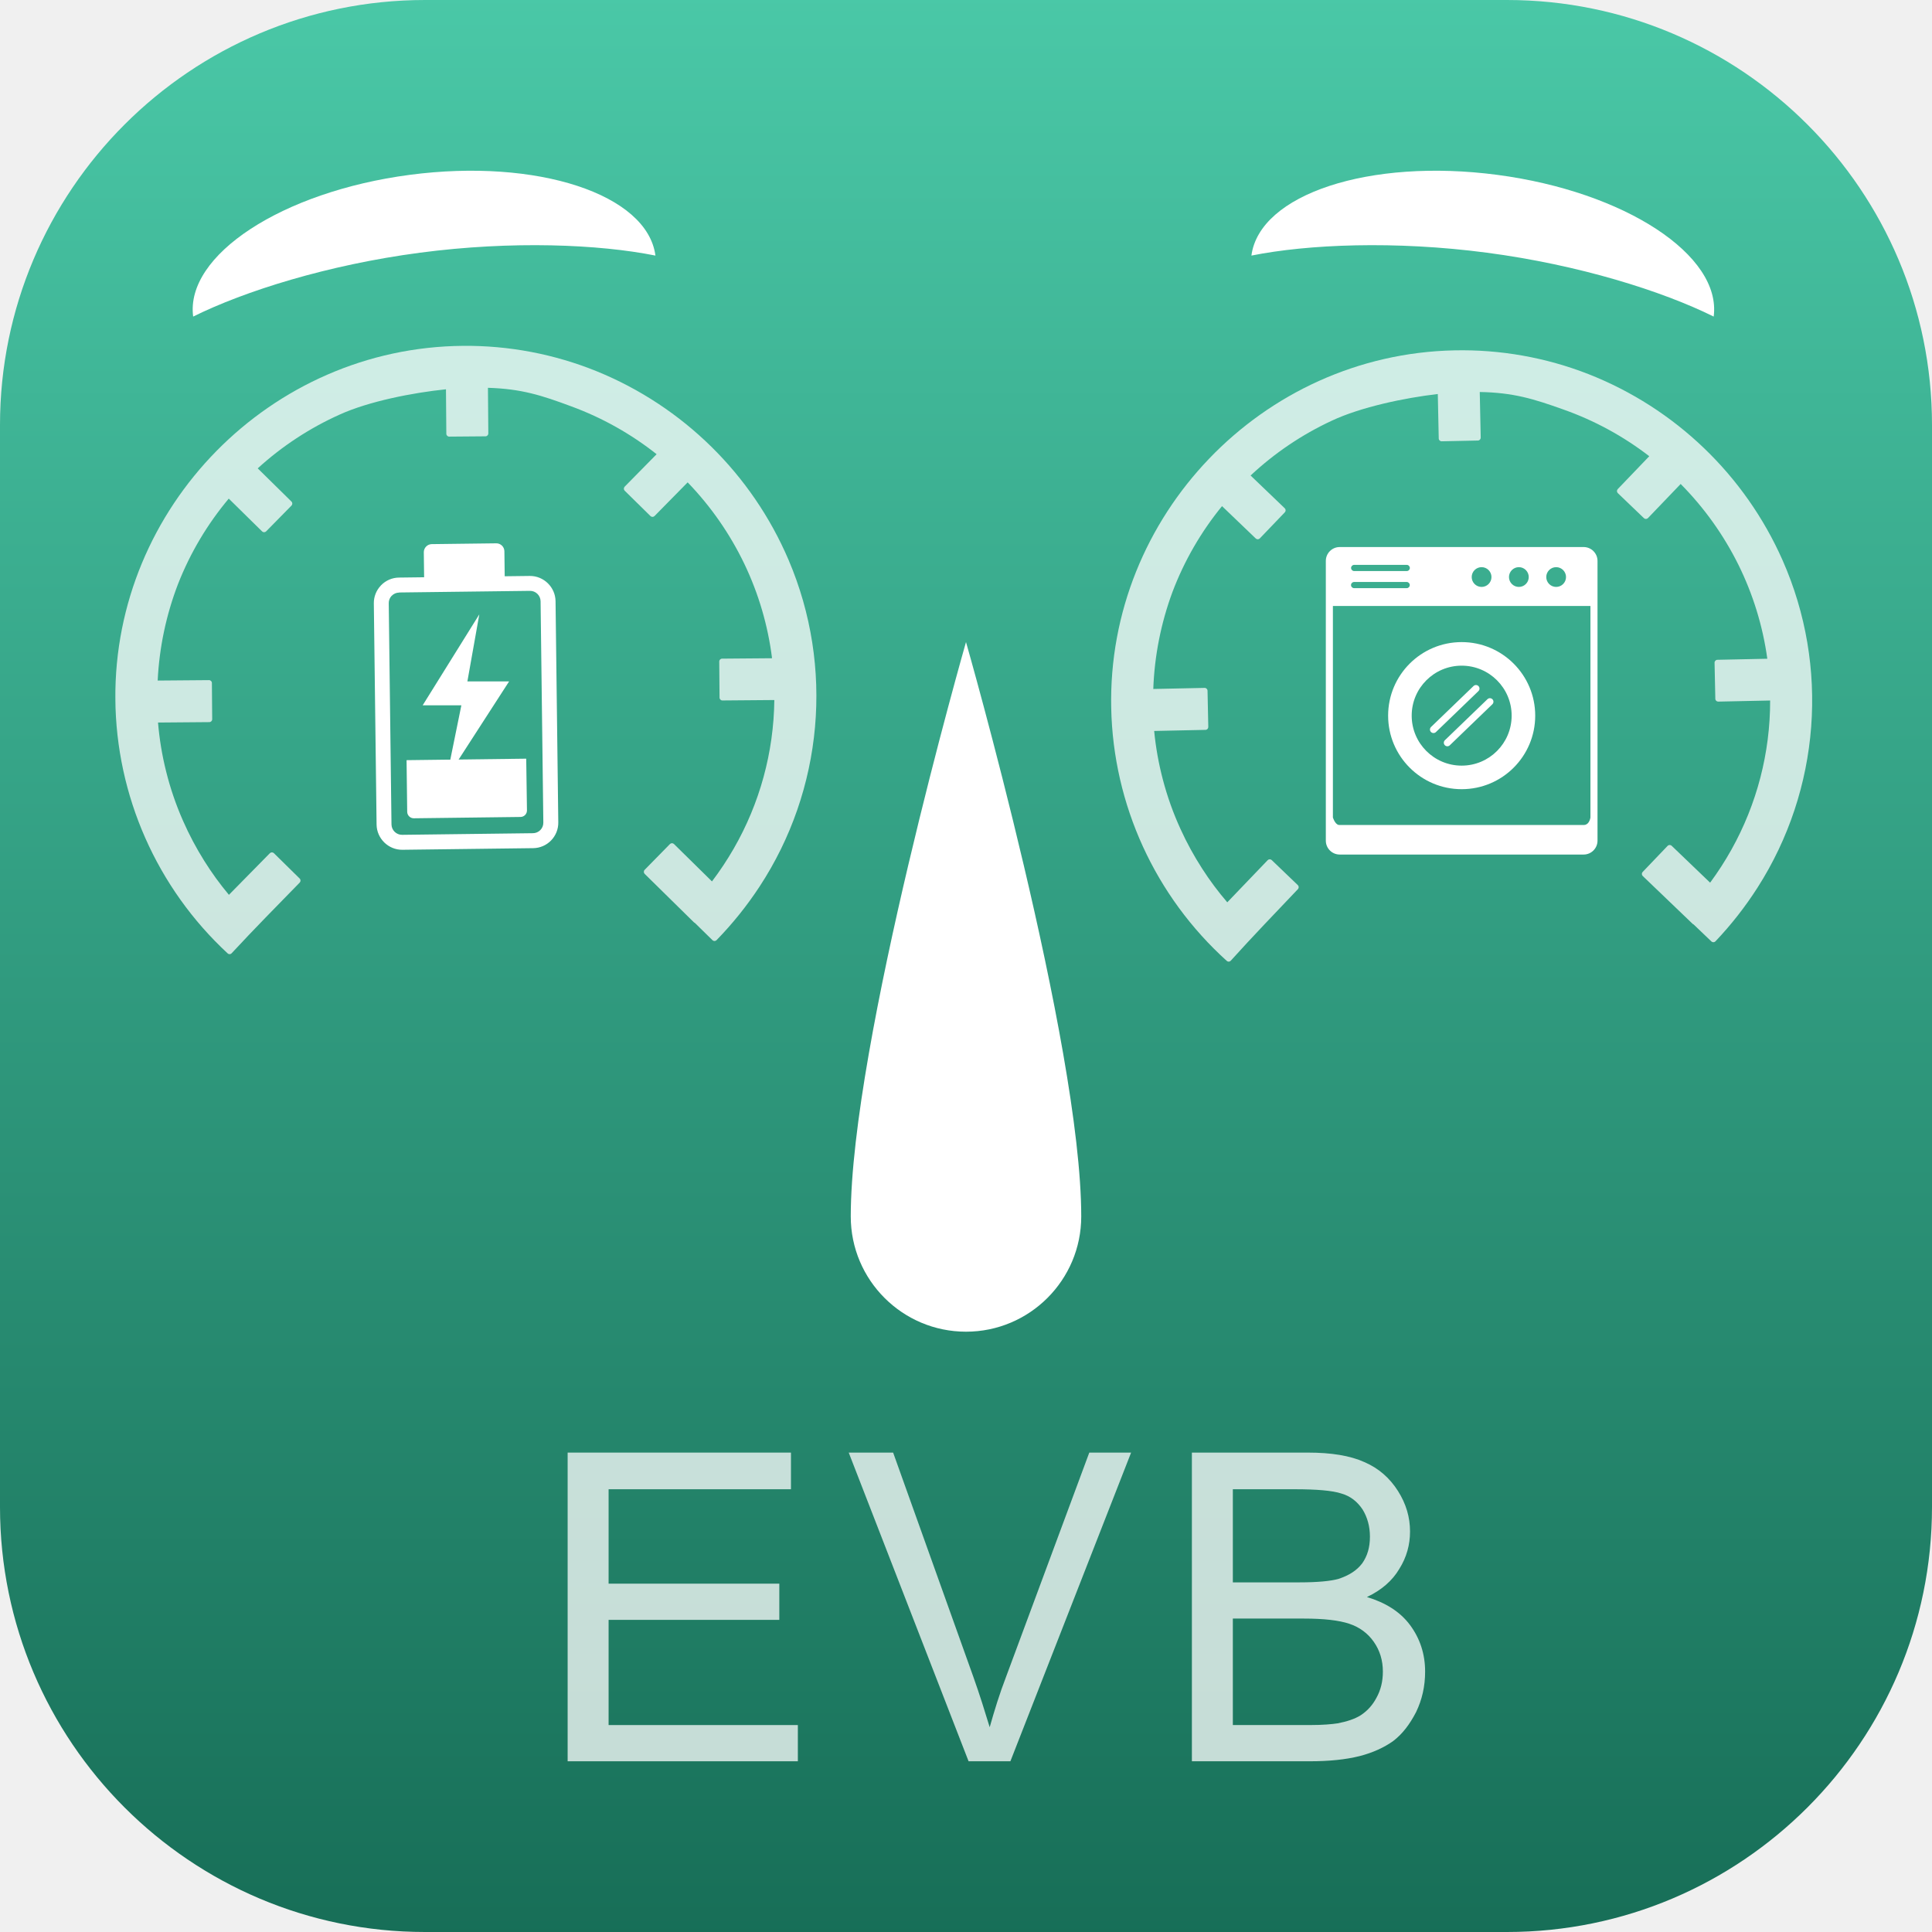
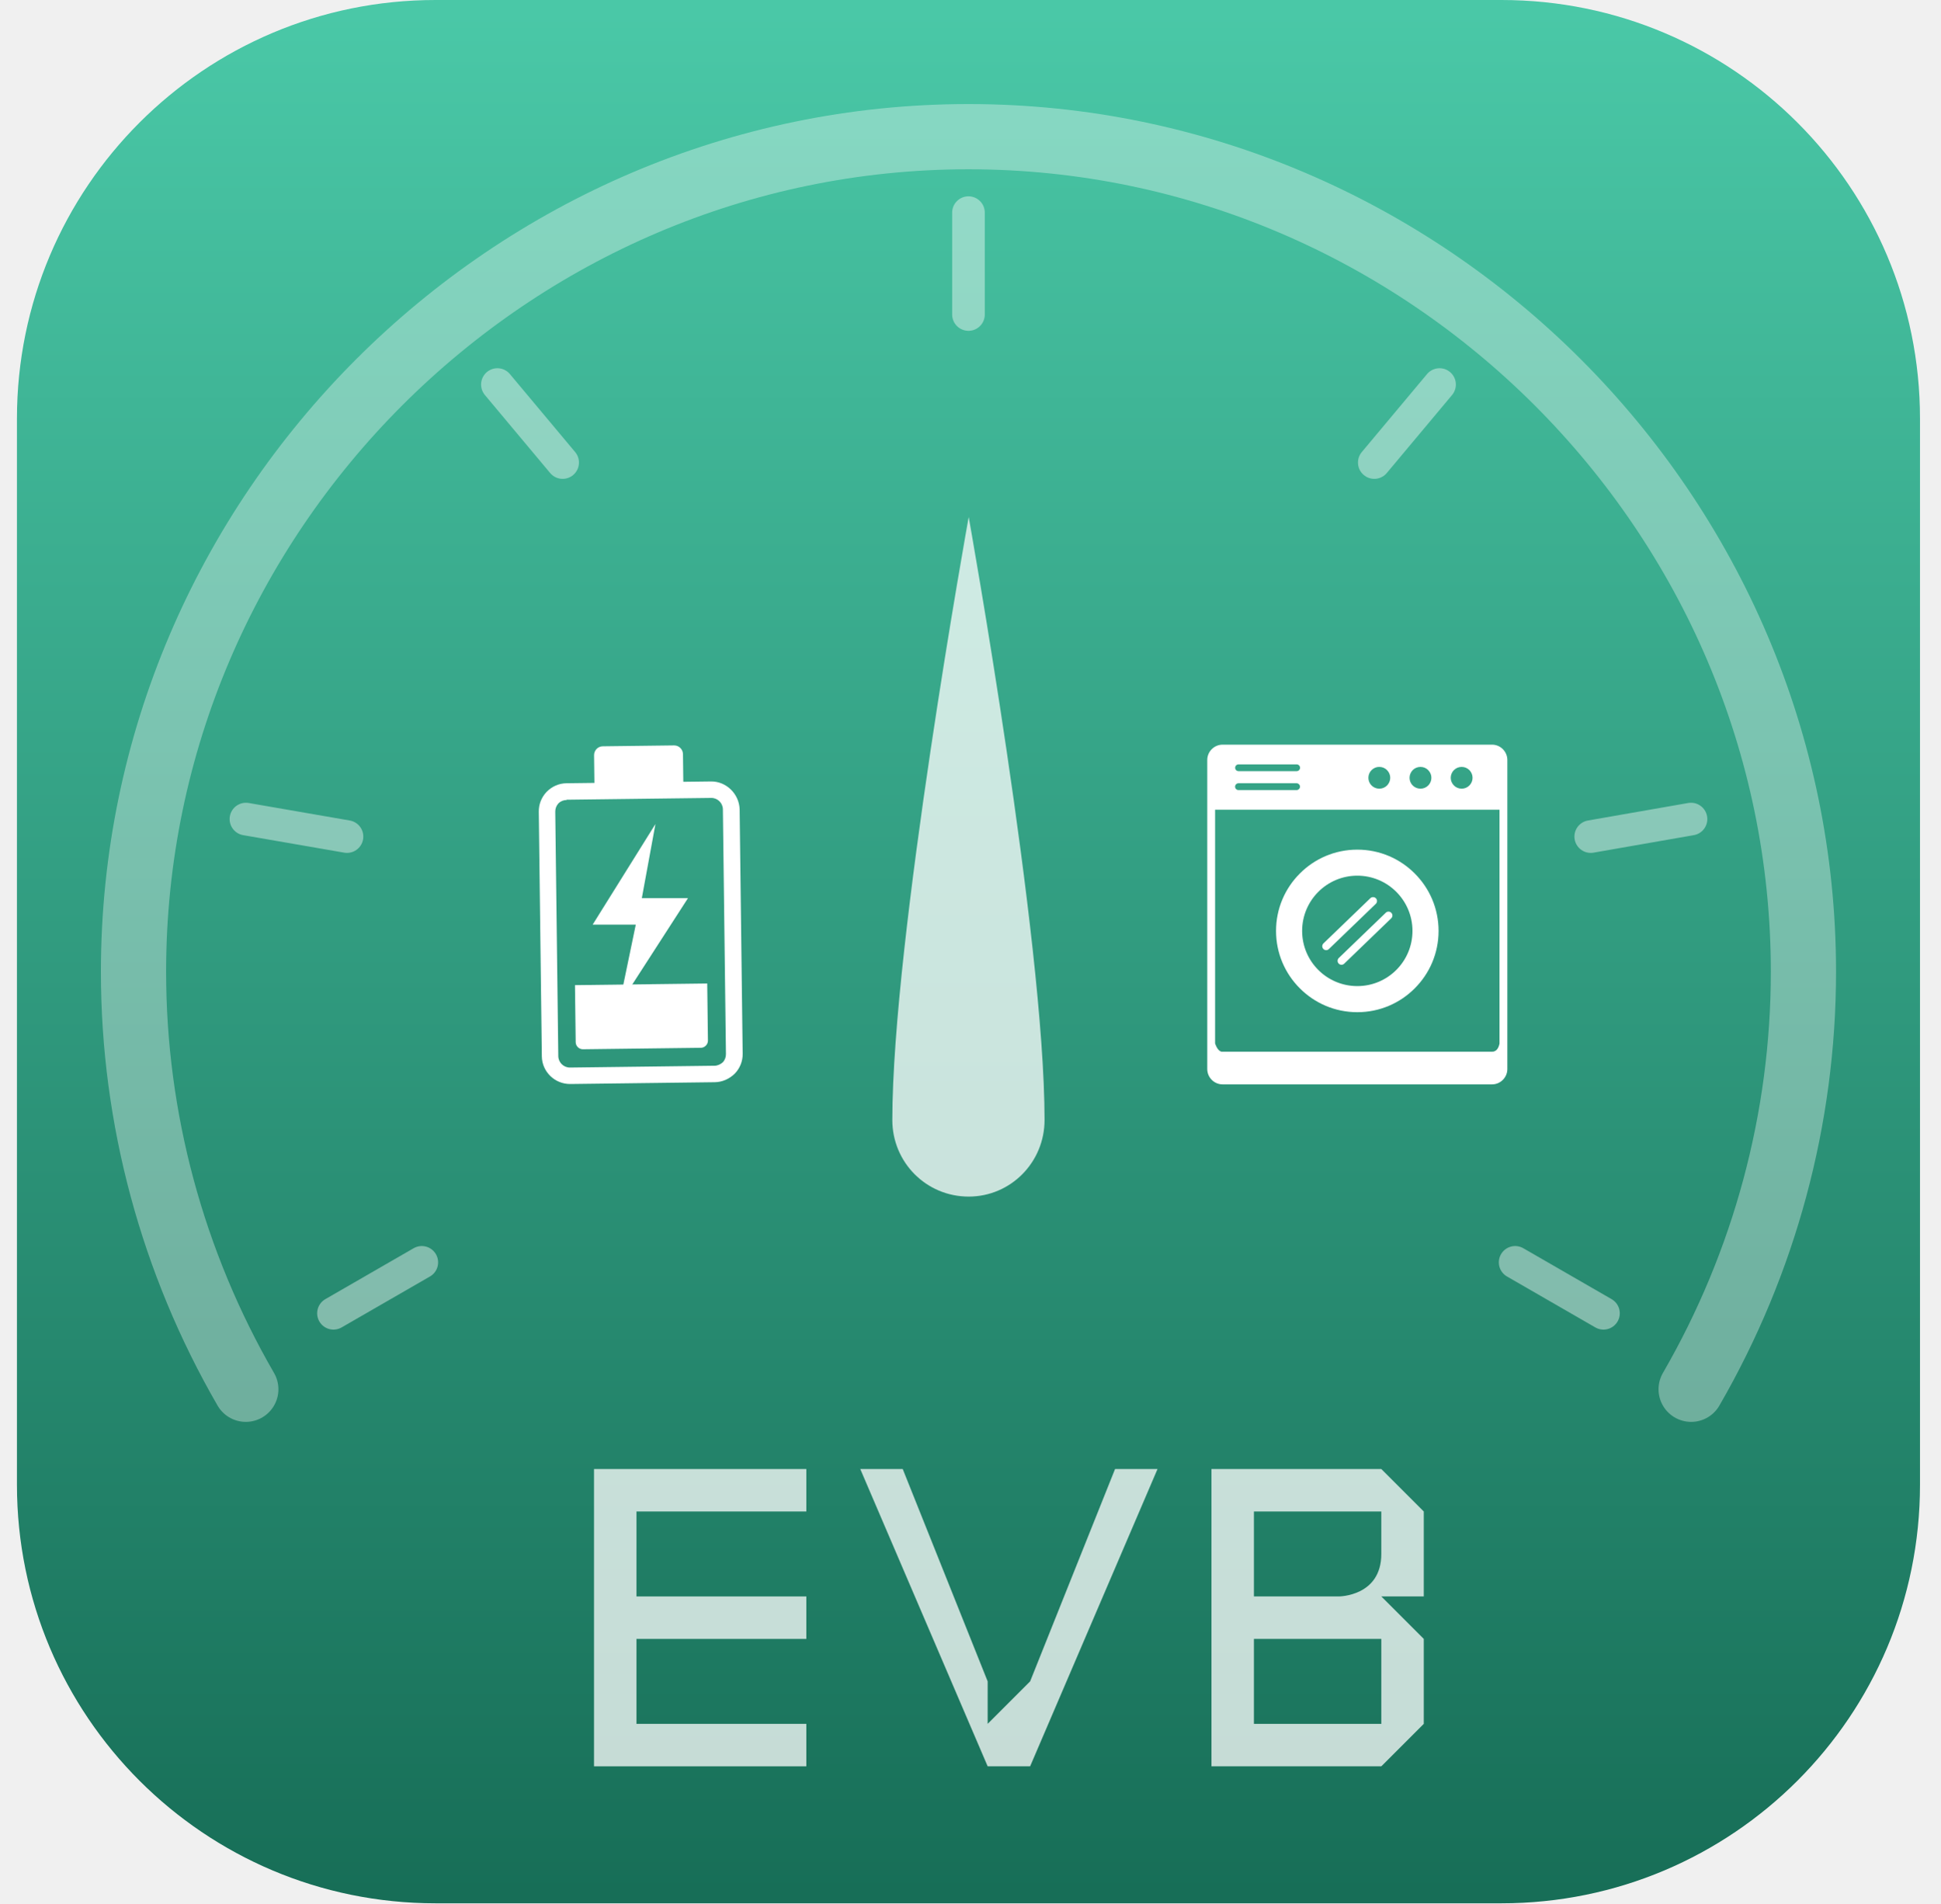
- <svg xmlns="http://www.w3.org/2000/svg" width="100%" height="100%" viewBox="0 0 256 256" version="1.1" xml:space="preserve" style="fill-rule:evenodd;clip-rule:evenodd;stroke-linejoin:round;stroke-miterlimit:2;">
-   <path d="M256,56.32L256,199.68C256,230.764 230.764,256 199.68,256L56.32,256C25.236,256 0,230.764 0,199.68L0,56.32C0,25.236 25.236,0 56.32,0L199.68,0C230.764,0 256,25.236 256,56.32Z" style="fill:url(#_Linear1);" />
-   <g transform="matrix(0.833239,0,0,0.833239,5.075334,21.00455)">
-     <g transform="matrix(0.907189,-0.007428,0.007428,0.907189,67.99546,85.52756)">
-       <g transform="matrix(1,0,0,1,-61.44,-61.44)">
-         <clipPath id="_clip2">
-           <rect x="0" y="0" width="122.88" height="122.88" />
-         </clipPath>
-         <g clip-path="url(#_clip2)">
-           <path d="M19.33,106.17C6.997,94.566 -0.005,78.364 -0.005,61.43C-0.005,27.73 27.725,-0 61.425,-0C61.43,-0 61.435,-0 61.44,0C69.481,-0.008 77.444,1.575 84.87,4.66C99.931,10.949 111.916,22.937 118.2,38C126.035,56.792 123.937,78.315 112.62,95.24C110.389,98.576 107.844,101.69 105.02,104.54C104.827,104.729 104.513,104.729 104.32,104.54L101.25,101.48C101.186,101.457 101.128,101.419 101.08,101.37L92.52,92.81C92.331,92.617 92.331,92.303 92.52,92.11L97,87.62C97.193,87.431 97.507,87.431 97.7,87.62L104.31,94.23C105.712,92.413 106.997,90.509 108.16,88.53C112.797,80.637 115.325,71.682 115.5,62.53L106.4,62.53C106.126,62.53 105.9,62.304 105.9,62.03L105.9,55.7C105.9,55.426 106.126,55.2 106.4,55.2L115.16,55.2C114.489,49.455 112.895,43.857 110.44,38.62C107.956,33.336 104.641,28.484 100.62,24.25L94.76,30.11C94.567,30.299 94.253,30.299 94.06,30.11L89.57,25.62C89.381,25.427 89.381,25.113 89.57,24.92L95.22,19.27C90.745,15.667 85.726,12.798 80.35,10.77C75.1,8.77 71.62,7.62 65.75,7.39L65.75,15.39C65.75,15.664 65.524,15.89 65.25,15.89L58.89,15.89C58.616,15.89 58.39,15.664 58.39,15.39L58.39,7.59C52.56,8.14 44.84,9.59 39.7,11.88C34.431,14.196 29.564,17.336 25.28,21.18L31.15,27.05C31.339,27.243 31.339,27.557 31.15,27.75L26.66,32.24C26.467,32.429 26.153,32.429 25.96,32.24L20.16,26.44C16.378,30.875 13.338,35.893 11.16,41.3C9.027,46.709 7.771,52.425 7.44,58.23L16.44,58.23C16.714,58.23 16.94,58.456 16.94,58.73L16.94,65.09C16.94,65.364 16.714,65.59 16.44,65.59L7.44,65.59C7.657,68.482 8.109,71.351 8.79,74.17C9.506,77.155 10.48,80.073 11.7,82.89C12.742,85.308 13.959,87.648 15.34,89.89C16.625,91.987 18.055,93.992 19.62,95.89L26.86,88.65C27.053,88.461 27.367,88.461 27.56,88.65L32.05,93.14C32.239,93.333 32.239,93.647 32.05,93.84C28,97.93 24,101.9 20,106.15C19.91,106.243 19.785,106.296 19.655,106.296C19.525,106.296 19.4,106.243 19.31,106.15L19.33,106.17Z" style="fill:white;fill-opacity:0.75;fill-rule:nonzero;" />
-         </g>
-       </g>
+ <svg xmlns="http://www.w3.org/2000/svg" width="100%" height="100%" viewBox="0 0 261 256" version="1.1" xml:space="preserve" style="fill-rule:evenodd;clip-rule:evenodd;stroke-linecap:round;">
+   <g transform="matrix(1,0,0,1,2.279492,0)">
+     <path d="M256,56.3L256,199.7C256,230.8 230.8,256 199.7,256L56.3,256C25.2,256 0,230.8 0,199.7L0,56.3C0,25.2 25.2,0 56.3,0L199.7,0C230.8,0 256,25.2 256,56.3Z" style="fill:url(#_Linear1);" />
+     <g transform="matrix(1.218233,0,0,1.218233,-27.93386,-25.23125)">
+       <path d="M48.2,174.1C40.1,160.1 35.8,144.2 35.8,128C35.8,77.4 77.4,35.8 128,35.8C178.6,35.8 220.2,77.4 220.2,128C220.2,144.2 215.9,160.1 207.8,174.1" style="fill:none;fill-rule:nonzero;stroke:white;stroke-opacity:0.34;stroke-width:7.2px;" />
    </g>
-     <g transform="matrix(1.089159,0,0,1.089159,-10.75333,-17.04836)">
+     <g transform="matrix(1.070452,0,0,1.070452,-9.017846,-9.72318)">
+       <path d="M48.2,174.1L59.3,167.7" style="fill:none;fill-rule:nonzero;stroke:white;stroke-opacity:0.42;stroke-width:4.1px;" />
+       <path d="M37.2,112L49.9,114.2" style="fill:none;fill-rule:nonzero;stroke:white;stroke-opacity:0.42;stroke-width:4.1px;" />
+       <path d="M68.8,57.4L77,67.2" style="fill:none;fill-rule:nonzero;stroke:white;stroke-opacity:0.42;stroke-width:4.1px;" />
+       <path d="M128,35.8L128,48.6" style="fill:none;fill-rule:nonzero;stroke:white;stroke-opacity:0.42;stroke-width:4.1px;" />
+       <path d="M187.2,57.4L179,67.2" style="fill:none;fill-rule:nonzero;stroke:white;stroke-opacity:0.42;stroke-width:4.1px;" />
+       <path d="M218.8,112L206.2,114.2" style="fill:none;fill-rule:nonzero;stroke:white;stroke-opacity:0.42;stroke-width:4.1px;" />
+       <path d="M207.8,174.1L196.7,167.7" style="fill:none;fill-rule:nonzero;stroke:white;stroke-opacity:0.42;stroke-width:4.1px;" />
+     </g>
+     <g transform="matrix(1.017662,0,0,1.017662,10.29639,27.16154)">
      <g transform="matrix(1,0,0,1,-11.11764,-13.98102)">
-         <path d="M85.38,96.19L77.11,109.47L82.76,109.47L80.59,120.13L89.73,105.98L83.64,105.98L85.38,96.19Z" style="fill:white;fill-rule:nonzero;" />
+         <path d="M85.4,96.2L77.1,109.5L82.8,109.5L80.6,120.1L89.7,106L83.6,106L85.4,96.2Z" style="fill:white;fill-rule:nonzero;" />
      </g>
      <g transform="matrix(-0.004504,-0.362687,0.362687,-0.004504,72.30236,94.17898)">
        <g transform="matrix(1,0,0,1,-61.44,-36.585)">
-           <clipPath id="_clip3">
-             <rect x="0" y="0" width="122.88" height="73.17" />
+           <clipPath id="_clip2">
+             <rect x="0" y="0" width="122.9" height="73.2" />
          </clipPath>
-           <g clip-path="url(#_clip3)">
-             <path d="M109.58,62.92L109.58,52.81L119.66,52.81C121.424,52.805 122.875,51.354 122.88,49.59L122.88,23.59C122.869,21.828 121.422,20.381 119.66,20.37L109.58,20.37L109.58,10.25C109.583,7.535 108.503,4.927 106.58,3.01L106.38,2.83C104.496,1.026 101.989,0.012 99.38,0L10.25,-0C4.633,0.016 0.016,4.633 0,10.25L0,62.92C-0.002,65.632 1.078,68.236 3,70.15C4.917,72.073 7.525,73.153 10.24,73.15L99.33,73.15C104.947,73.134 109.564,68.517 109.58,62.9L109.58,62.92ZM103.58,10.25L103.58,62.92C103.569,65.225 101.675,67.119 99.37,67.13L10.25,67.13C9.124,67.137 8.042,66.689 7.25,65.89C6.456,65.095 6.013,64.014 6.02,62.89L6.02,10.25C6.02,10.243 6.02,10.237 6.02,10.23C6.02,7.909 7.929,6 10.25,6C10.25,6 99.33,6 99.33,6C100.39,5.999 101.413,6.399 102.19,7.12L102.3,7.24C103.097,8.034 103.544,9.115 103.54,10.24L103.58,10.25Z" style="fill:white;fill-rule:nonzero;" />
-             <path d="M36.05,60.56L36.05,12.39L15.23,12.39C13.804,12.406 12.636,13.574 12.62,15L12.62,58C12.625,59.428 13.802,60.6 15.23,60.6L36.05,60.56Z" style="fill:white;" />
+           <g clip-path="url(#_clip2)">
+             <path d="M109.6,62.9L109.6,52.8L119.7,52.8C121.4,52.8 122.9,51.4 122.9,49.6L122.9,23.6C122.9,21.8 121.4,20.4 119.7,20.4L109.6,20.4L109.6,10.2C109.6,7.5 108.5,4.9 106.6,3L106.4,2.8C104.5,1 102,0 99.4,0L10.2,-0C4.6,0 0,4.6 0,10.3L0,62.9C-0,65.6 1.1,68.2 3,70.2C4.9,72.1 7.5,73.2 10.2,73.2L99.3,73.2C104.9,73.1 109.6,68.5 109.6,62.9L109.6,62.9ZM103.6,10.2L103.6,62.9C103.6,65.2 101.7,67.1 99.4,67.1L10.2,67.1C9.1,67.1 8,66.7 7.2,65.9C6.5,65.1 6,64 6,62.9L6,10.2C6,10.2 6,10.2 6,10.2C6,7.9 7.9,6 10.2,6C10.2,6 99.3,6 99.3,6C100.4,6 101.4,6.4 102.2,7.1L102.3,7.2C103.1,8 103.5,9.1 103.5,10.2L103.6,10.2Z" style="fill:white;fill-rule:nonzero;" />
+             <path d="M36,60.6L36,12.4L15.2,12.4C13.8,12.4 12.6,13.6 12.6,15L12.6,58C12.6,59.4 13.8,60.6 15.2,60.6L36,60.6Z" style="fill:white;" />
          </g>
        </g>
      </g>
    </g>
-   </g>
-   <g transform="matrix(0.833239,0,0,0.833239,37.6155,22.18339)">
-     <g transform="matrix(0.907018,-0.019112,0.019112,0.907018,187.2971,84.82017)">
-       <g transform="matrix(1,0,0,1,-61.44,-61.44)">
-         <clipPath id="_clip4">
-           <rect x="0" y="0" width="122.88" height="122.88" />
+     <g transform="matrix(0.089312,0,0,0.089312,180.307,123.0039)">
+       <g transform="matrix(1,0,0,1,-226,-255.787)">
+         <clipPath id="_clip3">
+           <rect x="0" y="0" width="452" height="511.6" />
        </clipPath>
-         <g clip-path="url(#_clip4)">
-           <path d="M19.33,106.17C6.997,94.566 -0.005,78.364 -0.005,61.43C-0.005,27.73 27.725,-0 61.425,-0C61.43,-0 61.435,-0 61.44,0C69.481,-0.008 77.444,1.575 84.87,4.66C99.931,10.949 111.916,22.937 118.2,38C126.035,56.792 123.937,78.315 112.62,95.24C110.389,98.576 107.844,101.69 105.02,104.54C104.827,104.729 104.513,104.729 104.32,104.54L101.25,101.48C101.186,101.457 101.128,101.419 101.08,101.37L92.52,92.81C92.331,92.617 92.331,92.303 92.52,92.11L97,87.62C97.193,87.431 97.507,87.431 97.7,87.62L104.31,94.23C105.712,92.413 106.997,90.509 108.16,88.53C112.797,80.637 115.325,71.682 115.5,62.53L106.4,62.53C106.126,62.53 105.9,62.304 105.9,62.03L105.9,55.7C105.9,55.426 106.126,55.2 106.4,55.2L115.16,55.2C114.489,49.455 112.895,43.857 110.44,38.62C107.956,33.336 104.641,28.484 100.62,24.25L94.76,30.11C94.567,30.299 94.253,30.299 94.06,30.11L89.57,25.62C89.381,25.427 89.381,25.113 89.57,24.92L95.22,19.27C90.745,15.667 85.726,12.798 80.35,10.77C75.1,8.77 71.62,7.62 65.75,7.39L65.75,15.39C65.75,15.664 65.524,15.89 65.25,15.89L58.89,15.89C58.616,15.89 58.39,15.664 58.39,15.39L58.39,7.59C52.56,8.14 44.84,9.59 39.7,11.88C34.431,14.196 29.564,17.336 25.28,21.18L31.15,27.05C31.339,27.243 31.339,27.557 31.15,27.75L26.66,32.24C26.467,32.429 26.153,32.429 25.96,32.24L20.16,26.44C16.378,30.875 13.338,35.893 11.16,41.3C9.027,46.709 7.771,52.425 7.44,58.23L16.44,58.23C16.714,58.23 16.94,58.456 16.94,58.73L16.94,65.09C16.94,65.364 16.714,65.59 16.44,65.59L7.44,65.59C7.657,68.482 8.109,71.351 8.79,74.17C9.506,77.155 10.48,80.073 11.7,82.89C12.742,85.308 13.959,87.648 15.34,89.89C16.625,91.987 18.055,93.992 19.62,95.89L26.86,88.65C27.053,88.461 27.367,88.461 27.56,88.65L32.05,93.14C32.239,93.333 32.239,93.647 32.05,93.84C28,97.93 24,101.9 20,106.15C19.91,106.243 19.785,106.296 19.655,106.296C19.525,106.296 19.4,106.243 19.31,106.15L19.33,106.17Z" style="fill:white;fill-opacity:0.75;fill-rule:nonzero;" />
+         <g clip-path="url(#_clip3)">
+           <path d="M23.1,0L429,0C441.6,0 452,10.4 452,23.1L452,488.5C452,501.2 441.6,511.6 429,511.6L23,511.6C10.4,511.6 0,501.2 0,488.5L0,23.1C0,10.4 10.4,0 23.1,0ZM226,158.1C259.8,158.1 290.4,171.8 312.5,194C334.7,216.1 348.4,246.7 348.4,280.5C348.4,314.3 334.7,344.9 312.5,367C290.4,389.2 259.8,402.9 226,402.9C192.2,402.9 161.6,389.2 139.5,367C117.3,344.9 103.6,314.3 103.6,280.5C103.6,246.7 117.3,216.1 139.5,194C161.6,171.8 192.2,158.1 226,158.1ZM268.9,253.1C270,252 271.5,251.4 273,251.4C276.2,251.4 278.9,254.1 278.9,257.3C278.9,258.9 278.2,260.4 277.1,261.5L206.2,329.9C205.1,330.9 203.7,331.5 202.2,331.5C199,331.5 196.3,328.8 196.3,325.6C196.3,324 196.9,322.5 198,321.4L268.9,253.1ZM245.8,231.1C246.9,230.1 248.3,229.6 249.8,229.6C253,229.6 255.7,232.2 255.7,235.4C255.7,237 255.1,238.5 254,239.6L183.1,307.9C182,308.9 180.6,309.5 179.1,309.5C175.9,309.5 173.2,306.8 173.2,303.6C173.2,302 173.9,300.5 174.9,299.4L245.8,231.1ZM226,197.3C271.9,197.3 309.1,234.6 309.1,280.5C309.1,326.4 271.9,363.6 226,363.6C180.1,363.6 142.9,326.4 142.9,280.5C142.9,234.6 180.1,197.3 226,197.3ZM431.7,462.1C433.3,461.6 434.6,460.8 435.7,459.8C437.8,457.7 439.3,454.5 440.2,450.3L440.2,98L11.8,98L11.8,450C13.3,454.3 15,457.5 17.1,459.7C18.2,460.8 19.3,461.7 20.6,462.2C21.4,462.4 22.2,462.4 23,462.4L429,462.4C429.9,462.4 430.8,462.3 431.7,462.1ZM259.1,33.5C263.7,33.5 267.8,35.3 270.8,38.3L270.9,38.5C273.9,41.5 275.6,45.6 275.6,49.9C275.6,54.4 273.7,58.5 270.8,61.5C267.7,64.6 263.5,66.3 259.1,66.3C254.8,66.3 250.6,64.6 247.5,61.5C244.4,58.4 242.7,54.3 242.7,49.9C242.7,45.5 244.4,41.4 247.5,38.3C250.6,35.2 254.8,33.4 259.1,33.5ZM47.1,68.4C44.2,68.4 41.9,66.1 41.9,63.3C41.9,60.4 44.2,58.1 47.1,58.1L134.6,58.1C137.4,58.2 139.7,60.5 139.7,63.3C139.7,66 137.4,68.3 134.6,68.4L47.1,68.4ZM47.1,39.9C44.3,39.9 42,37.6 42,34.8C42,32 44.3,29.7 47.1,29.7L134.6,29.7C137.5,29.7 139.8,32 139.8,34.8C139.8,37.6 137.5,39.9 134.6,39.9L47.1,39.9ZM383.2,33.5C387.7,33.5 391.8,35.3 394.8,38.3L395,38.5C397.9,41.5 399.6,45.6 399.6,49.9C399.6,54.4 397.8,58.5 394.8,61.5C391.7,64.6 387.5,66.3 383.2,66.3C378.8,66.3 374.6,64.6 371.6,61.5C368.5,58.4 366.7,54.3 366.7,49.9C366.7,45.4 368.6,41.3 371.5,38.3L371.6,38.3C374.5,35.3 378.6,33.5 383.2,33.5ZM321.2,33.5C325.7,33.5 329.8,35.3 332.8,38.3L332.9,38.5C335.9,41.5 337.6,45.6 337.6,49.9C337.6,54.4 335.8,58.5 332.8,61.5C329.7,64.6 325.5,66.3 321.2,66.3C316.8,66.3 312.6,64.6 309.5,61.5C306.4,58.4 304.7,54.3 304.7,49.9C304.7,45.4 306.6,41.3 309.5,38.3L309.5,38.3C312.5,35.3 316.6,33.5 321.2,33.5Z" style="fill:white;" />
        </g>
      </g>
    </g>
-     <g transform="matrix(0.095586,0,0,0.095586,187.2971,84.82017)">
-       <g transform="matrix(1,0,0,1,-226,-255.787)">
-         <path d="M23.05,0L428.951,0C441.606,0 452,10.397 452,23.05L452,488.525C452,501.196 441.621,511.574 428.951,511.574L23.049,511.574C10.379,511.574 0,501.194 0,488.525L0,23.05C0,10.361 10.361,0 23.05,0ZM226,158.139C259.785,158.139 290.376,171.835 312.52,193.978C334.661,216.119 348.358,246.71 348.358,280.496C348.358,314.281 334.662,344.872 312.52,367.015C290.378,389.157 259.785,402.854 226,402.854C192.215,402.854 161.624,389.157 139.482,367.015C117.339,344.872 103.643,314.281 103.643,280.496C103.643,246.71 117.341,216.119 139.482,193.978C161.622,171.836 192.215,158.139 226,158.139ZM268.925,253.088C270.018,252.036 271.477,251.449 272.994,251.449C276.213,251.449 278.861,254.097 278.861,257.316C278.861,258.911 278.211,260.439 277.062,261.545L206.175,329.88C205.089,330.894 203.657,331.458 202.171,331.458C198.952,331.458 196.302,328.808 196.302,325.589C196.302,324.025 196.927,322.524 198.037,321.423L268.925,253.088ZM245.825,231.114C246.907,230.121 248.324,229.57 249.792,229.57C253.012,229.57 255.662,232.22 255.662,235.44C255.662,236.987 255.051,238.472 253.963,239.571L183.077,307.907C181.995,308.899 180.578,309.451 179.11,309.451C175.89,309.451 173.24,306.801 173.24,303.581C173.24,302.034 173.851,300.548 174.94,299.449L245.825,231.114ZM226,197.348C271.921,197.348 309.149,234.576 309.149,280.497C309.149,326.419 271.921,363.647 226,363.647C180.079,363.647 142.851,326.419 142.851,280.497C142.851,234.576 180.079,197.348 226,197.348ZM431.666,462.118C433.259,461.611 434.584,460.822 435.668,459.779C437.822,457.706 439.305,454.485 440.23,450.329L440.23,98.049L11.77,98.049L11.77,449.952C13.255,454.278 15.024,457.494 17.059,459.651C18.156,460.818 19.349,461.657 20.63,462.188C21.411,462.358 22.22,462.449 23.05,462.449L428.951,462.449C429.887,462.449 430.797,462.333 431.666,462.118ZM259.136,33.456C263.674,33.456 267.786,35.297 270.762,38.273L270.929,38.456C273.911,41.517 275.58,45.626 275.579,49.899C275.579,54.438 273.738,58.549 270.762,61.525C267.683,64.612 263.496,66.347 259.136,66.342C254.775,66.347 250.588,64.612 247.508,61.525C244.421,58.446 242.686,54.259 242.691,49.899C242.69,45.54 244.427,41.356 247.514,38.279C250.588,35.187 254.775,33.449 259.136,33.456ZM47.058,68.393C44.237,68.393 41.916,66.072 41.916,63.251C41.916,60.43 44.237,58.109 47.058,58.109L134.631,58.109C137.414,58.164 139.673,60.468 139.673,63.251C139.673,66.034 137.414,68.338 134.631,68.393L47.058,68.393ZM47.058,39.94C44.275,39.885 42.016,37.581 42.016,34.798C42.016,32.015 44.275,29.711 47.058,29.656L134.631,29.656C137.452,29.656 139.773,31.977 139.773,34.798C139.773,37.619 137.452,39.94 134.631,39.94L47.058,39.94ZM383.171,33.456C387.709,33.456 391.821,35.297 394.797,38.273L394.965,38.456C397.946,41.517 399.615,45.626 399.614,49.899C399.614,54.438 397.773,58.549 394.797,61.525C391.718,64.612 387.531,66.347 383.171,66.342C378.812,66.344 374.627,64.607 371.551,61.519C368.458,58.446 366.72,54.259 366.727,49.899C366.727,45.374 368.569,41.265 371.545,38.285L371.557,38.273C374.544,35.294 378.65,33.456 383.171,33.456ZM321.153,33.456C325.692,33.456 329.803,35.297 332.779,38.273L332.947,38.456C335.929,41.517 337.598,45.626 337.597,49.899C337.597,54.438 335.755,58.549 332.779,61.525C329.7,64.612 325.513,66.347 321.153,66.342C316.794,66.344 312.61,64.607 309.533,61.519C306.441,58.445 304.703,54.259 304.71,49.899C304.71,45.374 306.551,41.265 309.527,38.285L309.539,38.273C312.527,35.294 316.632,33.456 321.153,33.456Z" style="fill:white;" />
-       </g>
-     </g>
-   </g>
-   <g>
-     <g transform="matrix(0.595049,0,0,0.595049,74.13016,233.3779)">
-       <g>
-         <g transform="matrix(96,0,0,96,-5.76,0)">
-           <path d="M0.079,-0L0.079,-0.716L0.597,-0.716L0.597,-0.631L0.174,-0.631L0.174,-0.412L0.57,-0.412L0.57,-0.328L0.174,-0.328L0.174,-0.084L0.613,-0.084L0.613,-0L0.079,-0Z" style="fill:white;fill-opacity:0.75;fill-rule:nonzero;" />
-         </g>
-         <g transform="matrix(96,0,0,96,64.03125,0)">
-           <path d="M0.282,-0L0.004,-0.716L0.107,-0.716L0.293,-0.196C0.308,-0.154 0.32,-0.115 0.331,-0.079C0.342,-0.118 0.354,-0.157 0.369,-0.196L0.562,-0.716L0.659,-0.716L0.379,-0L0.282,-0Z" style="fill:white;fill-opacity:0.75;fill-rule:nonzero;" />
-         </g>
-         <g transform="matrix(96,0,0,96,133.8225,0)">
-           <path d="M0.073,-0L0.073,-0.716L0.342,-0.716C0.396,-0.716 0.44,-0.709 0.473,-0.694C0.506,-0.68 0.532,-0.657 0.551,-0.627C0.57,-0.597 0.579,-0.566 0.579,-0.533C0.579,-0.502 0.571,-0.473 0.554,-0.446C0.538,-0.419 0.513,-0.397 0.479,-0.381C0.522,-0.368 0.556,-0.347 0.579,-0.316C0.602,-0.285 0.614,-0.249 0.614,-0.208C0.614,-0.174 0.607,-0.143 0.593,-0.114C0.578,-0.085 0.561,-0.063 0.54,-0.047C0.519,-0.032 0.493,-0.02 0.462,-0.012C0.43,-0.004 0.392,-0 0.346,-0L0.073,-0ZM0.168,-0.415L0.323,-0.415C0.365,-0.415 0.395,-0.418 0.413,-0.423C0.437,-0.431 0.455,-0.442 0.468,-0.459C0.48,-0.476 0.486,-0.496 0.486,-0.521C0.486,-0.545 0.48,-0.566 0.469,-0.584C0.457,-0.602 0.441,-0.615 0.42,-0.621C0.399,-0.628 0.362,-0.631 0.311,-0.631L0.168,-0.631L0.168,-0.415ZM0.168,-0.084L0.346,-0.084C0.377,-0.084 0.398,-0.086 0.411,-0.088C0.432,-0.092 0.451,-0.098 0.465,-0.107C0.48,-0.117 0.492,-0.13 0.501,-0.147C0.511,-0.165 0.516,-0.185 0.516,-0.208C0.516,-0.234 0.509,-0.257 0.495,-0.277C0.481,-0.297 0.462,-0.311 0.438,-0.319C0.414,-0.327 0.379,-0.331 0.333,-0.331L0.168,-0.331L0.168,-0.084Z" style="fill:white;fill-opacity:0.75;fill-rule:nonzero;" />
+     <g>
+       <g transform="matrix(0.595049,0,0,0.595049,75.34233,237.5759)">
+         <g>
+           <g transform="matrix(96,0,0,96,-5.76,0)">
+             <path d="M0.1,-0L0.1,-0.7L0.6,-0.7L0.6,-0.6L0.2,-0.6L0.2,-0.4L0.6,-0.4L0.6,-0.3L0.2,-0.3L0.2,-0.1L0.6,-0.1L0.6,-0L0.1,-0Z" style="fill:white;fill-opacity:0.75;fill-rule:nonzero;" />
+           </g>
+           <g transform="matrix(96,0,0,96,64.03125,0)">
+             <path d="M0.3,-0L0,-0.7L0.1,-0.7L0.3,-0.2C0.3,-0.2 0.3,-0.1 0.3,-0.1C0.3,-0.1 0.4,-0.2 0.4,-0.2L0.6,-0.7L0.7,-0.7L0.4,-0L0.3,-0Z" style="fill:white;fill-opacity:0.75;fill-rule:nonzero;" />
+           </g>
+           <g transform="matrix(96,0,0,96,133.8225,0)">
+             <path d="M0.1,-0L0.1,-0.7L0.3,-0.7C0.4,-0.7 0.4,-0.7 0.5,-0.7C0.5,-0.7 0.5,-0.7 0.6,-0.6C0.6,-0.6 0.6,-0.6 0.6,-0.5C0.6,-0.5 0.6,-0.5 0.6,-0.4C0.5,-0.4 0.5,-0.4 0.5,-0.4C0.5,-0.4 0.6,-0.3 0.6,-0.3C0.6,-0.3 0.6,-0.2 0.6,-0.2C0.6,-0.2 0.6,-0.1 0.6,-0.1C0.6,-0.1 0.6,-0.1 0.5,-0C0.5,-0 0.5,-0 0.5,-0C0.4,-0 0.4,-0 0.3,-0L0.1,-0ZM0.2,-0.4L0.3,-0.4C0.4,-0.4 0.4,-0.4 0.4,-0.4C0.4,-0.4 0.5,-0.4 0.5,-0.5C0.5,-0.5 0.5,-0.5 0.5,-0.5C0.5,-0.5 0.5,-0.6 0.5,-0.6C0.5,-0.6 0.4,-0.6 0.4,-0.6C0.4,-0.6 0.4,-0.6 0.3,-0.6L0.2,-0.6L0.2,-0.4ZM0.2,-0.1L0.3,-0.1C0.4,-0.1 0.4,-0.1 0.4,-0.1C0.4,-0.1 0.5,-0.1 0.5,-0.1C0.5,-0.1 0.5,-0.1 0.5,-0.1C0.5,-0.2 0.5,-0.2 0.5,-0.2C0.5,-0.2 0.5,-0.3 0.5,-0.3C0.5,-0.3 0.5,-0.3 0.4,-0.3C0.4,-0.3 0.4,-0.3 0.3,-0.3L0.2,-0.3L0.2,-0.1Z" style="fill:white;fill-opacity:0.75;fill-rule:nonzero;" />
+           </g>
        </g>
      </g>
    </g>
-   </g>
-   <g transform="matrix(1,0,0,1,34.4441,5.990142)">
-     <path d="M93.556,79.087C93.556,79.087 108.826,132.364 108.826,155.197C108.826,163.624 101.983,170.466 93.556,170.466C85.128,170.466 78.286,163.624 78.286,155.197C78.286,132.364 93.556,79.087 93.556,79.087Z" style="fill:white;" />
-   </g>
-   <g transform="matrix(0.090115,0.682973,-1.902471,0.251021,124.7731,-14.85318)">
-     <path d="M62.912,22.914C59.339,26.67 56.438,32.591 56.438,39.012C56.438,45.434 59.339,51.355 62.912,55.111C51.002,55.111 41.333,47.897 41.333,39.012C41.333,30.127 51.002,22.914 62.912,22.914Z" style="fill:white;" />
-   </g>
-   <g transform="matrix(-0.090115,0.682973,1.902471,0.251021,127.8947,-14.85318)">
-     <path d="M62.912,22.914C59.339,26.67 56.438,32.591 56.438,39.012C56.438,45.434 59.339,51.355 62.912,55.111C51.002,55.111 41.333,47.897 41.333,39.012C41.333,30.127 51.002,22.914 62.912,22.914Z" style="fill:white;" />
+     <g transform="matrix(0.671388,0,0,1,65.18771,-9.554307)">
+       <path d="M93.6,79.1C93.6,79.1 108.8,135.9 108.8,160.2C108.8,165.9 102,170.5 93.6,170.5C85.1,170.5 78.3,165.9 78.3,160.2C78.3,135.9 93.6,79.1 93.6,79.1Z" style="fill:white;fill-opacity:0.75;" />
+     </g>
  </g>
  <defs>
    <linearGradient id="_Linear1" x1="0" y1="0" x2="1" y2="0" gradientUnits="userSpaceOnUse" gradientTransform="matrix(0,256,-256,0,0,0)">
      <stop offset="0" style="stop-color:rgb(74,200,167);stop-opacity:1" />
      <stop offset="1" style="stop-color:rgb(23,110,87);stop-opacity:1" />
    </linearGradient>
  </defs>
</svg>
